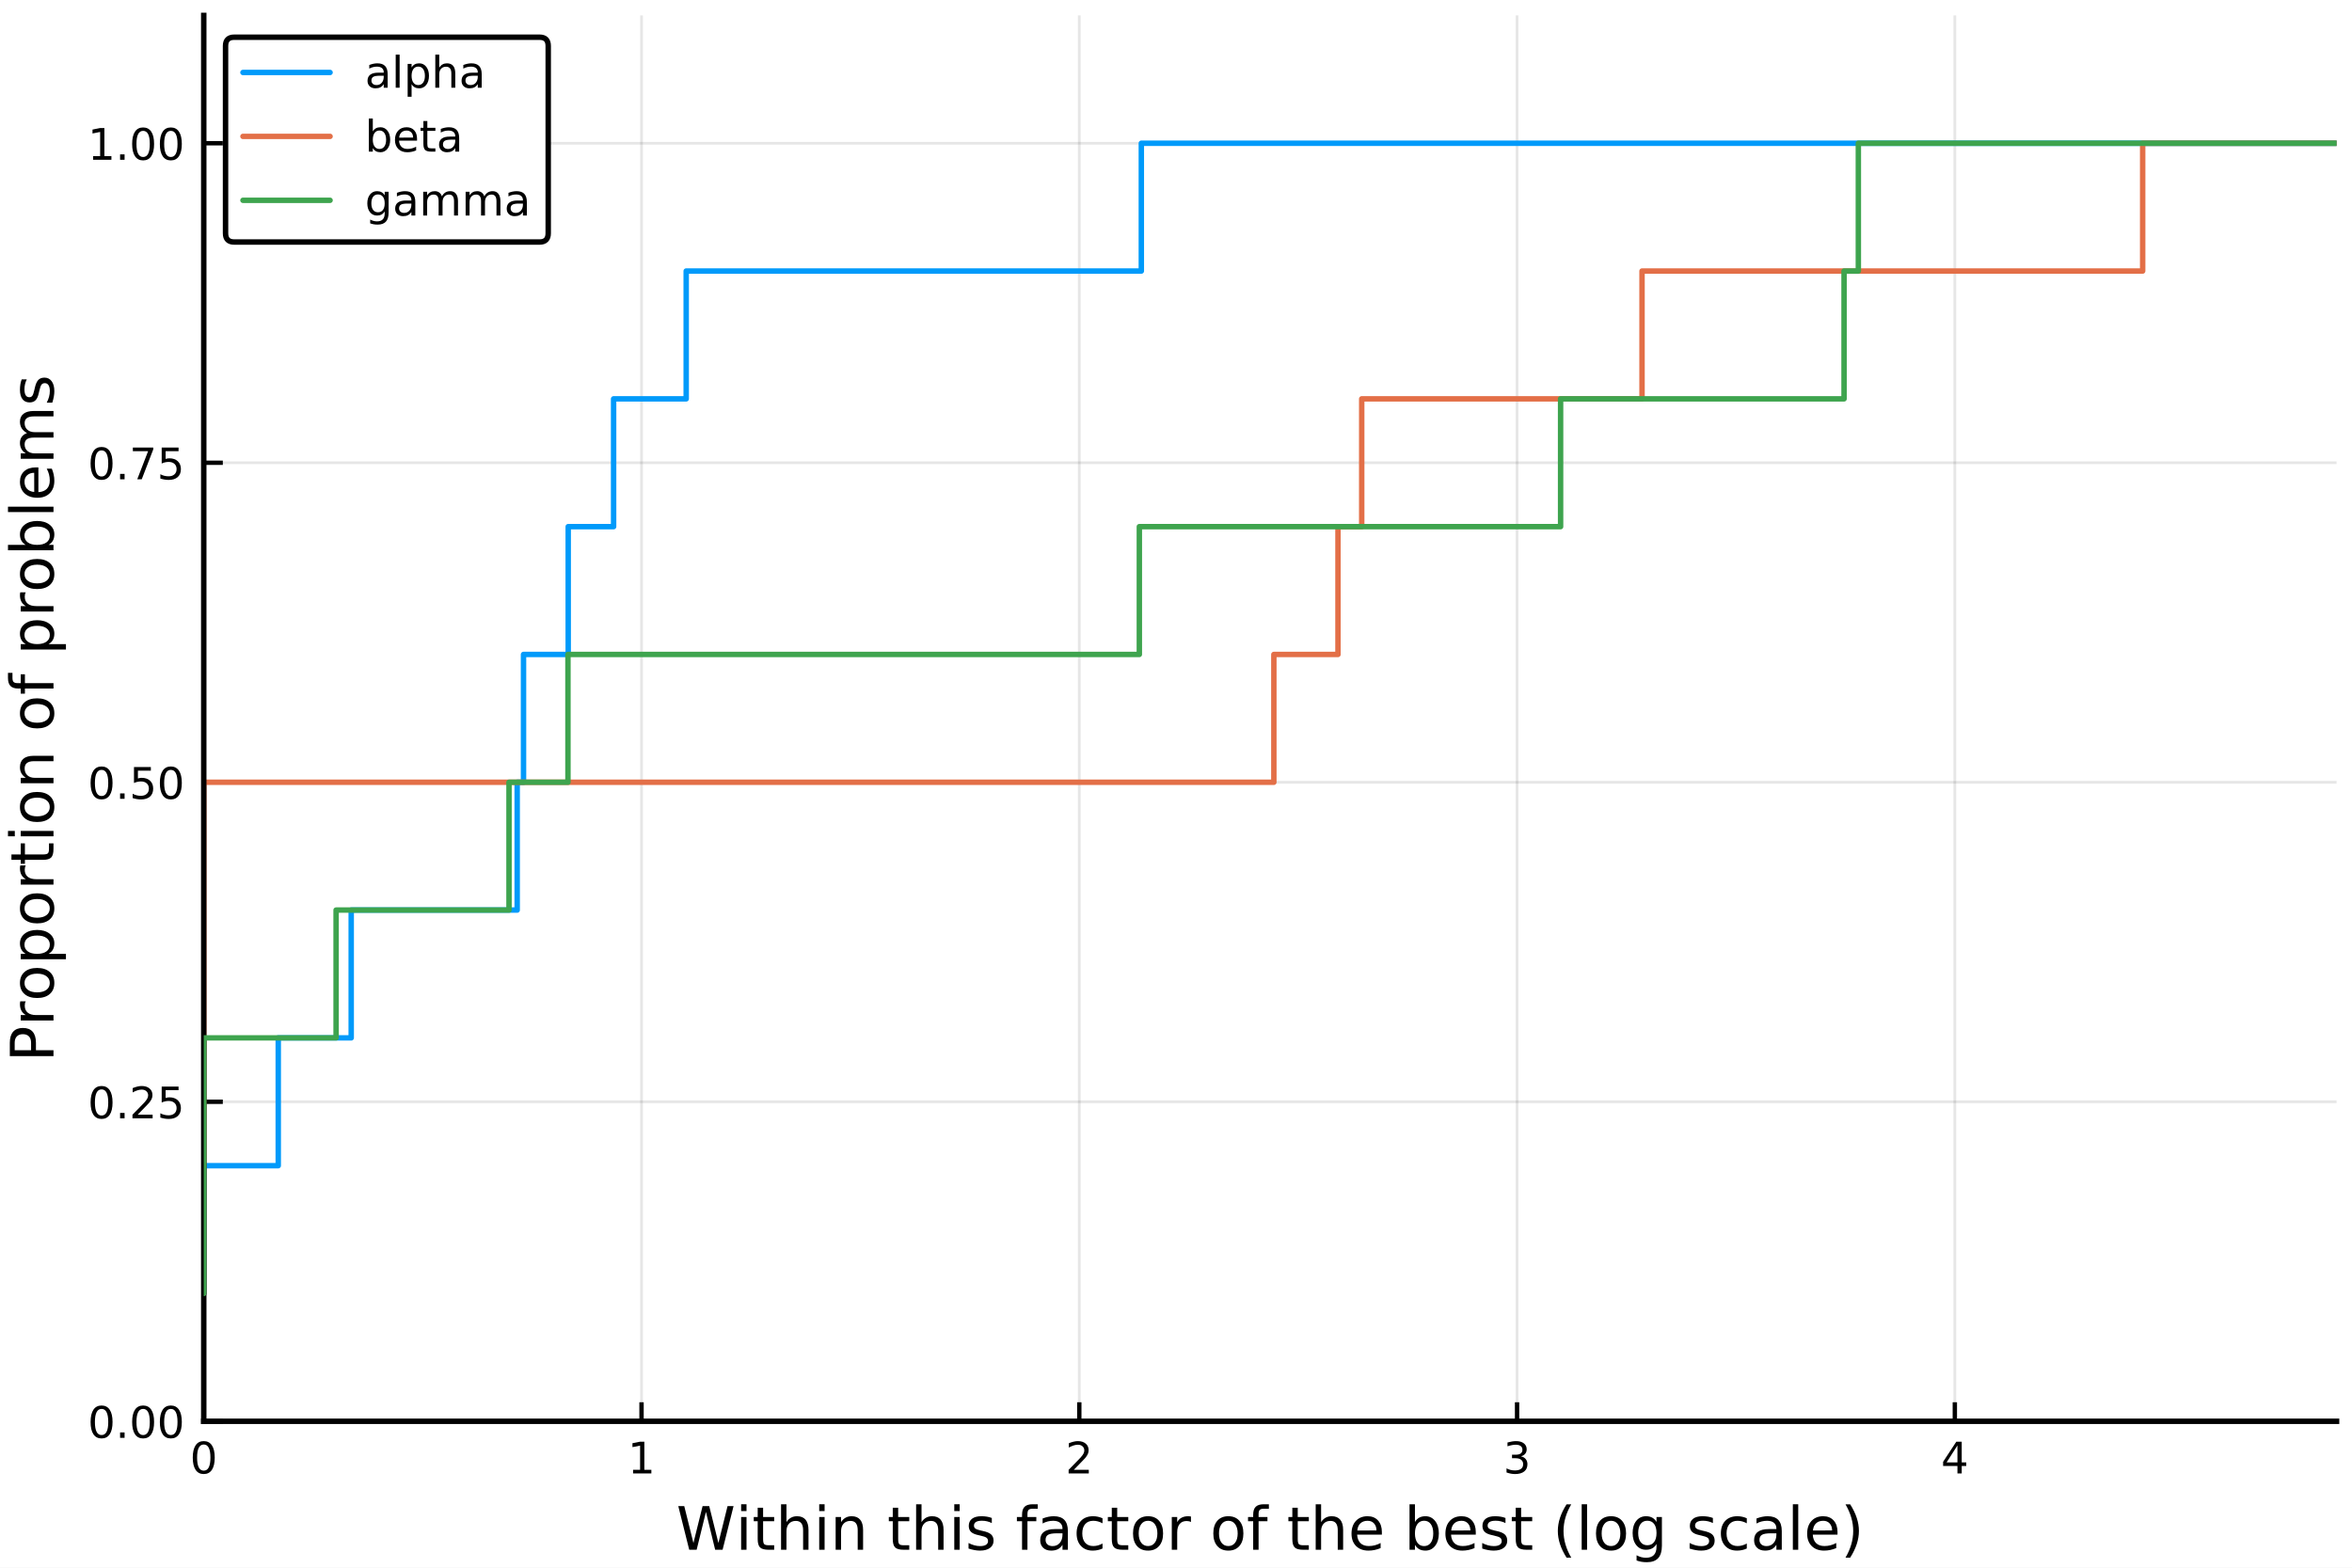
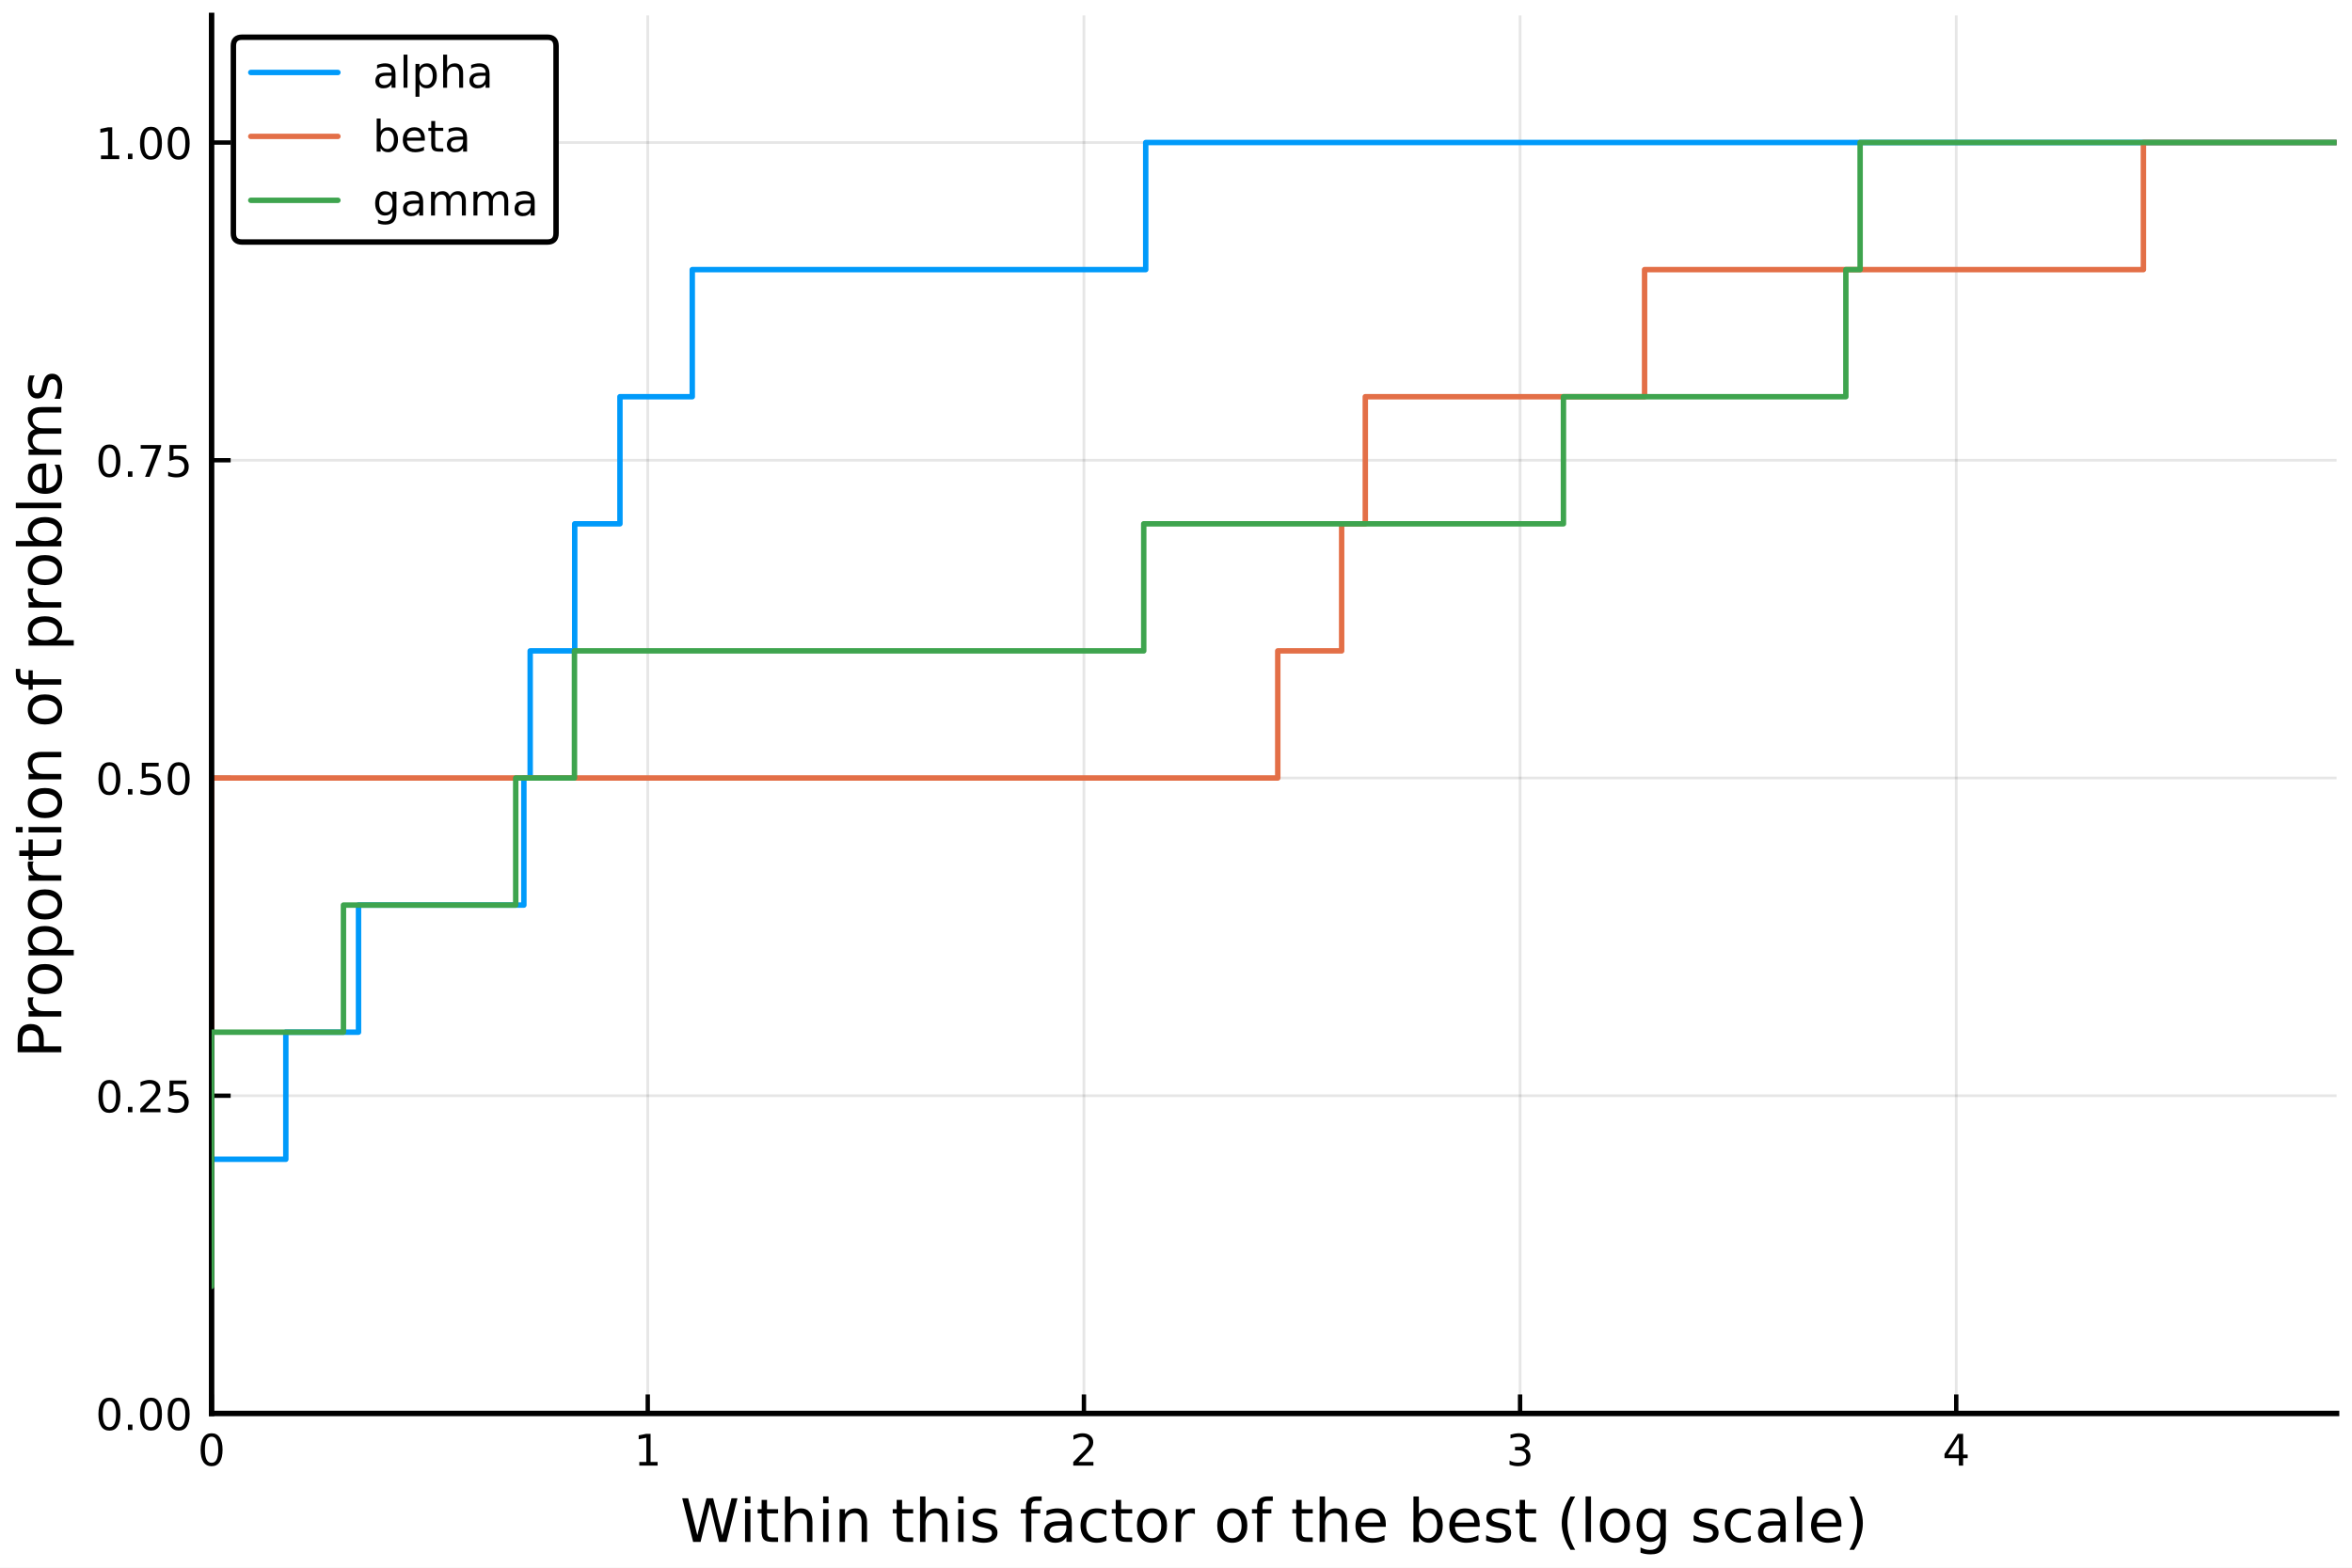
<svg xmlns="http://www.w3.org/2000/svg" xmlns:xlink="http://www.w3.org/1999/xlink" height="288pt" version="1.1" viewBox="0 0 432 288" width="432pt">
  <defs>
    <style type="text/css">
- *{stroke-linecap:butt;stroke-linejoin:round;}
+ *{stroke-linecap:butt;stroke-linejoin:round;white-space:pre;}
  </style>
  </defs>
  <g id="figure_1">
    <g id="patch_1">
      <path d="M 0 288  L 432 288  L 432 0  L 0 0  z " style="fill:#ffffff;" />
    </g>
    <g id="axes_1">
      <g id="patch_2">
-         <path d="M 37.425 261.105  L 429.165 261.105  L 429.165 2.835  L 37.425 2.835  z " style="fill:#ffffff;" />
+         <path d="M 38.865 259.665  L 429.165 259.665  L 429.165 2.835  L 38.865 2.835  z " style="fill:#ffffff;" />
      </g>
      <g id="matplotlib.axis_1">
        <g id="xtick_1">
          <g id="line2d_1">
-             <path clip-path="url(#pfef2505510)" d="M 37.425 261.105  L 37.425 2.835  " style="fill:none;stroke:#000000;stroke-linecap:square;stroke-opacity:0.1;stroke-width:0.5;" />
+             <path clip-path="url(#pbb5b14ae6d)" d="M 38.865 259.665  L 38.865 2.835  " style="fill:none;stroke:#000000;stroke-linecap:square;stroke-opacity:0.1;stroke-width:0.5;" />
          </g>
          <g id="line2d_2">
            <defs>
-               <path d="M 0 0  L 0 -3.5  " id="mc6a02412a7" style="stroke:#000000;stroke-width:0.8;" />
-             </defs>
-             <g>
-               <use style="stroke:#000000;stroke-width:0.8;" x="37.425" xlink:href="#mc6a02412a7" y="261.105" />
+               <path d="M 0 0  L 0 -3.5  " id="m6271633285" style="stroke:#000000;stroke-width:0.8;" />
+             </defs>
+             <g>
+               <use style="stroke:#000000;stroke-width:0.8;" x="38.865" xlink:href="#m6271633285" y="259.665" />
            </g>
          </g>
          <g id="text_1">
            <defs>
              <path d="M 31.781 66.406  Q 24.172 66.406 20.328 58.906  Q 16.5 51.422 16.5 36.375  Q 16.5 21.391 20.328 13.891  Q 24.172 6.391 31.781 6.391  Q 39.453 6.391 43.281 13.891  Q 47.125 21.391 47.125 36.375  Q 47.125 51.422 43.281 58.906  Q 39.453 66.406 31.781 66.406  z M 31.781 74.219  Q 44.047 74.219 50.516 64.516  Q 56.984 54.828 56.984 36.375  Q 56.984 17.969 50.516 8.266  Q 44.047 -1.422 31.781 -1.422  Q 19.531 -1.422 13.062 8.266  Q 6.594 17.969 6.594 36.375  Q 6.594 54.828 13.062 64.516  Q 19.531 74.219 31.781 74.219  z " id="DejaVuSans-48" />
            </defs>
-             <g transform="translate(34.87965 270.6841)scale(0.08 -0.08)">
+             <g transform="translate(36.31965 269.2441)scale(0.08 -0.08)">
              <use xlink:href="#DejaVuSans-48" />
            </g>
          </g>
        </g>
        <g id="xtick_2">
          <g id="line2d_3">
-             <path clip-path="url(#pfef2505510)" d="M 117.832 261.105  L 117.832 2.835  " style="fill:none;stroke:#000000;stroke-linecap:square;stroke-opacity:0.1;stroke-width:0.5;" />
+             <path clip-path="url(#pbb5b14ae6d)" d="M 118.976 259.665  L 118.976 2.835  " style="fill:none;stroke:#000000;stroke-linecap:square;stroke-opacity:0.1;stroke-width:0.5;" />
          </g>
          <g id="line2d_4">
            <g>
-               <use style="stroke:#000000;stroke-width:0.8;" x="117.832" xlink:href="#mc6a02412a7" y="261.105" />
+               <use style="stroke:#000000;stroke-width:0.8;" x="118.976" xlink:href="#m6271633285" y="259.665" />
            </g>
          </g>
          <g id="text_2">
            <defs>
              <path d="M 12.406 8.297  L 28.516 8.297  L 28.516 63.922  L 10.984 60.406  L 10.984 69.391  L 28.422 72.906  L 38.281 72.906  L 38.281 8.297  L 54.391 8.297  L 54.391 0  L 12.406 0  z " id="DejaVuSans-49" />
            </defs>
-             <g transform="translate(115.2865 270.6841)scale(0.08 -0.08)">
+             <g transform="translate(116.431 269.2441)scale(0.08 -0.08)">
              <use xlink:href="#DejaVuSans-49" />
            </g>
          </g>
        </g>
        <g id="xtick_3">
          <g id="line2d_5">
-             <path clip-path="url(#pfef2505510)" d="M 198.238 261.105  L 198.238 2.835  " style="fill:none;stroke:#000000;stroke-linecap:square;stroke-opacity:0.1;stroke-width:0.5;" />
+             <path clip-path="url(#pbb5b14ae6d)" d="M 199.087 259.665  L 199.087 2.835  " style="fill:none;stroke:#000000;stroke-linecap:square;stroke-opacity:0.1;stroke-width:0.5;" />
          </g>
          <g id="line2d_6">
            <g>
-               <use style="stroke:#000000;stroke-width:0.8;" x="198.238" xlink:href="#mc6a02412a7" y="261.105" />
+               <use style="stroke:#000000;stroke-width:0.8;" x="199.087" xlink:href="#m6271633285" y="259.665" />
            </g>
          </g>
          <g id="text_3">
            <defs>
              <path d="M 19.188 8.297  L 53.609 8.297  L 53.609 0  L 7.328 0  L 7.328 8.297  Q 12.938 14.109 22.625 23.891  Q 32.328 33.688 34.812 36.531  Q 39.547 41.844 41.422 45.531  Q 43.312 49.219 43.312 52.781  Q 43.312 58.594 39.234 62.25  Q 35.156 65.922 28.609 65.922  Q 23.969 65.922 18.812 64.312  Q 13.672 62.703 7.812 59.422  L 7.812 69.391  Q 13.766 71.781 18.938 73  Q 24.125 74.219 28.422 74.219  Q 39.75 74.219 46.484 68.547  Q 53.219 62.891 53.219 53.422  Q 53.219 48.922 51.531 44.891  Q 49.859 40.875 45.406 35.406  Q 44.188 33.984 37.641 27.219  Q 31.109 20.453 19.188 8.297  z " id="DejaVuSans-50" />
            </defs>
-             <g transform="translate(195.6934 270.6841)scale(0.08 -0.08)">
+             <g transform="translate(196.5423 269.2441)scale(0.08 -0.08)">
              <use xlink:href="#DejaVuSans-50" />
            </g>
          </g>
        </g>
        <g id="xtick_4">
          <g id="line2d_7">
-             <path clip-path="url(#pfef2505510)" d="M 278.645 261.105  L 278.645 2.835  " style="fill:none;stroke:#000000;stroke-linecap:square;stroke-opacity:0.1;stroke-width:0.5;" />
+             <path clip-path="url(#pbb5b14ae6d)" d="M 279.199 259.665  L 279.199 2.835  " style="fill:none;stroke:#000000;stroke-linecap:square;stroke-opacity:0.1;stroke-width:0.5;" />
          </g>
          <g id="line2d_8">
            <g>
-               <use style="stroke:#000000;stroke-width:0.8;" x="278.645" xlink:href="#mc6a02412a7" y="261.105" />
+               <use style="stroke:#000000;stroke-width:0.8;" x="279.199" xlink:href="#m6271633285" y="259.665" />
            </g>
          </g>
          <g id="text_4">
            <defs>
              <path d="M 40.578 39.312  Q 47.656 37.797 51.625 33  Q 55.609 28.219 55.609 21.188  Q 55.609 10.406 48.188 4.484  Q 40.766 -1.422 27.094 -1.422  Q 22.516 -1.422 17.656 -0.516  Q 12.797 0.391 7.625 2.203  L 7.625 11.719  Q 11.719 9.328 16.594 8.109  Q 21.484 6.891 26.812 6.891  Q 36.078 6.891 40.938 10.547  Q 45.797 14.203 45.797 21.188  Q 45.797 27.641 41.281 31.266  Q 36.766 34.906 28.719 34.906  L 20.219 34.906  L 20.219 43.016  L 29.109 43.016  Q 36.375 43.016 40.234 45.922  Q 44.094 48.828 44.094 54.297  Q 44.094 59.906 40.109 62.906  Q 36.141 65.922 28.719 65.922  Q 24.656 65.922 20.016 65.031  Q 15.375 64.156 9.812 62.312  L 9.812 71.094  Q 15.438 72.656 20.344 73.438  Q 25.25 74.219 29.594 74.219  Q 40.828 74.219 47.359 69.109  Q 53.906 64.016 53.906 55.328  Q 53.906 49.266 50.438 45.094  Q 46.969 40.922 40.578 39.312  z " id="DejaVuSans-51" />
            </defs>
-             <g transform="translate(276.1003 270.6841)scale(0.08 -0.08)">
+             <g transform="translate(276.6536 269.2441)scale(0.08 -0.08)">
              <use xlink:href="#DejaVuSans-51" />
            </g>
          </g>
        </g>
        <g id="xtick_5">
          <g id="line2d_9">
-             <path clip-path="url(#pfef2505510)" d="M 359.052 261.105  L 359.052 2.835  " style="fill:none;stroke:#000000;stroke-linecap:square;stroke-opacity:0.1;stroke-width:0.5;" />
+             <path clip-path="url(#pbb5b14ae6d)" d="M 359.31 259.665  L 359.31 2.835  " style="fill:none;stroke:#000000;stroke-linecap:square;stroke-opacity:0.1;stroke-width:0.5;" />
          </g>
          <g id="line2d_10">
            <g>
-               <use style="stroke:#000000;stroke-width:0.8;" x="359.052" xlink:href="#mc6a02412a7" y="261.105" />
+               <use style="stroke:#000000;stroke-width:0.8;" x="359.31" xlink:href="#m6271633285" y="259.665" />
            </g>
          </g>
          <g id="text_5">
            <defs>
              <path d="M 37.797 64.312  L 12.891 25.391  L 37.797 25.391  z M 35.203 72.906  L 47.609 72.906  L 47.609 25.391  L 58.016 25.391  L 58.016 17.188  L 47.609 17.188  L 47.609 0  L 37.797 0  L 37.797 17.188  L 4.891 17.188  L 4.891 26.703  z " id="DejaVuSans-52" />
            </defs>
-             <g transform="translate(356.5071 270.6841)scale(0.08 -0.08)">
+             <g transform="translate(356.7649 269.2441)scale(0.08 -0.08)">
              <use xlink:href="#DejaVuSans-52" />
            </g>
          </g>
        </g>
        <g id="text_6">
          <defs>
            <path d="M 3.328 72.906  L 13.281 72.906  L 28.609 11.281  L 43.891 72.906  L 54.984 72.906  L 70.312 11.281  L 85.594 72.906  L 95.609 72.906  L 77.297 0  L 64.891 0  L 49.516 63.281  L 33.984 0  L 21.578 0  z " id="DejaVuSans-87" />
            <path d="M 9.422 54.688  L 18.406 54.688  L 18.406 0  L 9.422 0  z M 9.422 75.984  L 18.406 75.984  L 18.406 64.594  L 9.422 64.594  z " id="DejaVuSans-105" />
            <path d="M 18.312 70.219  L 18.312 54.688  L 36.812 54.688  L 36.812 47.703  L 18.312 47.703  L 18.312 18.016  Q 18.312 11.328 20.141 9.422  Q 21.969 7.516 27.594 7.516  L 36.812 7.516  L 36.812 0  L 27.594 0  Q 17.188 0 13.234 3.875  Q 9.281 7.766 9.281 18.016  L 9.281 47.703  L 2.688 47.703  L 2.688 54.688  L 9.281 54.688  L 9.281 70.219  z " id="DejaVuSans-116" />
            <path d="M 54.891 33.016  L 54.891 0  L 45.906 0  L 45.906 32.719  Q 45.906 40.484 42.875 44.328  Q 39.844 48.188 33.797 48.188  Q 26.516 48.188 22.312 43.547  Q 18.109 38.922 18.109 30.906  L 18.109 0  L 9.078 0  L 9.078 75.984  L 18.109 75.984  L 18.109 46.188  Q 21.344 51.125 25.703 53.562  Q 30.078 56 35.797 56  Q 45.219 56 50.047 50.172  Q 54.891 44.344 54.891 33.016  z " id="DejaVuSans-104" />
            <path d="M 54.891 33.016  L 54.891 0  L 45.906 0  L 45.906 32.719  Q 45.906 40.484 42.875 44.328  Q 39.844 48.188 33.797 48.188  Q 26.516 48.188 22.312 43.547  Q 18.109 38.922 18.109 30.906  L 18.109 0  L 9.078 0  L 9.078 54.688  L 18.109 54.688  L 18.109 46.188  Q 21.344 51.125 25.703 53.562  Q 30.078 56 35.797 56  Q 45.219 56 50.047 50.172  Q 54.891 44.344 54.891 33.016  z " id="DejaVuSans-110" />
            <path id="DejaVuSans-32" />
            <path d="M 44.281 53.078  L 44.281 44.578  Q 40.484 46.531 36.375 47.5  Q 32.281 48.484 27.875 48.484  Q 21.188 48.484 17.844 46.438  Q 14.5 44.391 14.5 40.281  Q 14.5 37.156 16.891 35.375  Q 19.281 33.594 26.516 31.984  L 29.594 31.297  Q 39.156 29.25 43.188 25.516  Q 47.219 21.781 47.219 15.094  Q 47.219 7.469 41.188 3.016  Q 35.156 -1.422 24.609 -1.422  Q 20.219 -1.422 15.453 -0.562  Q 10.688 0.297 5.422 2  L 5.422 11.281  Q 10.406 8.688 15.234 7.391  Q 20.062 6.109 24.812 6.109  Q 31.156 6.109 34.562 8.281  Q 37.984 10.453 37.984 14.406  Q 37.984 18.062 35.516 20.016  Q 33.062 21.969 24.703 23.781  L 21.578 24.516  Q 13.234 26.266 9.516 29.906  Q 5.812 33.547 5.812 39.891  Q 5.812 47.609 11.281 51.797  Q 16.75 56 26.812 56  Q 31.781 56 36.172 55.266  Q 40.578 54.547 44.281 53.078  z " id="DejaVuSans-115" />
            <path d="M 37.109 75.984  L 37.109 68.5  L 28.516 68.5  Q 23.688 68.5 21.797 66.547  Q 19.922 64.594 19.922 59.516  L 19.922 54.688  L 34.719 54.688  L 34.719 47.703  L 19.922 47.703  L 19.922 0  L 10.891 0  L 10.891 47.703  L 2.297 47.703  L 2.297 54.688  L 10.891 54.688  L 10.891 58.5  Q 10.891 67.625 15.141 71.797  Q 19.391 75.984 28.609 75.984  z " id="DejaVuSans-102" />
            <path d="M 34.281 27.484  Q 23.391 27.484 19.188 25  Q 14.984 22.516 14.984 16.5  Q 14.984 11.719 18.141 8.906  Q 21.297 6.109 26.703 6.109  Q 34.188 6.109 38.703 11.406  Q 43.219 16.703 43.219 25.484  L 43.219 27.484  z M 52.203 31.203  L 52.203 0  L 43.219 0  L 43.219 8.297  Q 40.141 3.328 35.547 0.953  Q 30.953 -1.422 24.312 -1.422  Q 15.922 -1.422 10.953 3.297  Q 6 8.016 6 15.922  Q 6 25.141 12.172 29.828  Q 18.359 34.516 30.609 34.516  L 43.219 34.516  L 43.219 35.406  Q 43.219 41.609 39.141 45  Q 35.062 48.391 27.688 48.391  Q 23 48.391 18.547 47.266  Q 14.109 46.141 10.016 43.891  L 10.016 52.203  Q 14.938 54.109 19.578 55.047  Q 24.219 56 28.609 56  Q 40.484 56 46.344 49.844  Q 52.203 43.703 52.203 31.203  z " id="DejaVuSans-97" />
            <path d="M 48.781 52.594  L 48.781 44.188  Q 44.969 46.297 41.141 47.344  Q 37.312 48.391 33.406 48.391  Q 24.656 48.391 19.812 42.844  Q 14.984 37.312 14.984 27.297  Q 14.984 17.281 19.812 11.734  Q 24.656 6.203 33.406 6.203  Q 37.312 6.203 41.141 7.25  Q 44.969 8.297 48.781 10.406  L 48.781 2.094  Q 45.016 0.344 40.984 -0.531  Q 36.969 -1.422 32.422 -1.422  Q 20.062 -1.422 12.781 6.344  Q 5.516 14.109 5.516 27.297  Q 5.516 40.672 12.859 48.328  Q 20.219 56 33.016 56  Q 37.156 56 41.109 55.141  Q 45.062 54.297 48.781 52.594  z " id="DejaVuSans-99" />
            <path d="M 30.609 48.391  Q 23.391 48.391 19.188 42.75  Q 14.984 37.109 14.984 27.297  Q 14.984 17.484 19.156 11.844  Q 23.344 6.203 30.609 6.203  Q 37.797 6.203 41.984 11.859  Q 46.188 17.531 46.188 27.297  Q 46.188 37.016 41.984 42.703  Q 37.797 48.391 30.609 48.391  z M 30.609 56  Q 42.328 56 49.016 48.375  Q 55.719 40.766 55.719 27.297  Q 55.719 13.875 49.016 6.219  Q 42.328 -1.422 30.609 -1.422  Q 18.844 -1.422 12.172 6.219  Q 5.516 13.875 5.516 27.297  Q 5.516 40.766 12.172 48.375  Q 18.844 56 30.609 56  z " id="DejaVuSans-111" />
            <path d="M 41.109 46.297  Q 39.594 47.172 37.812 47.578  Q 36.031 48 33.891 48  Q 26.266 48 22.188 43.047  Q 18.109 38.094 18.109 28.812  L 18.109 0  L 9.078 0  L 9.078 54.688  L 18.109 54.688  L 18.109 46.188  Q 20.953 51.172 25.484 53.578  Q 30.031 56 36.531 56  Q 37.453 56 38.578 55.875  Q 39.703 55.766 41.062 55.516  z " id="DejaVuSans-114" />
            <path d="M 56.203 29.594  L 56.203 25.203  L 14.891 25.203  Q 15.484 15.922 20.484 11.062  Q 25.484 6.203 34.422 6.203  Q 39.594 6.203 44.453 7.469  Q 49.312 8.734 54.109 11.281  L 54.109 2.781  Q 49.266 0.734 44.188 -0.344  Q 39.109 -1.422 33.891 -1.422  Q 20.797 -1.422 13.156 6.188  Q 5.516 13.812 5.516 26.812  Q 5.516 40.234 12.766 48.109  Q 20.016 56 32.328 56  Q 43.359 56 49.781 48.891  Q 56.203 41.797 56.203 29.594  z M 47.219 32.234  Q 47.125 39.594 43.094 43.984  Q 39.062 48.391 32.422 48.391  Q 24.906 48.391 20.391 44.141  Q 15.875 39.891 15.188 32.172  z " id="DejaVuSans-101" />
            <path d="M 48.688 27.297  Q 48.688 37.203 44.609 42.844  Q 40.531 48.484 33.406 48.484  Q 26.266 48.484 22.188 42.844  Q 18.109 37.203 18.109 27.297  Q 18.109 17.391 22.188 11.75  Q 26.266 6.109 33.406 6.109  Q 40.531 6.109 44.609 11.75  Q 48.688 17.391 48.688 27.297  z M 18.109 46.391  Q 20.953 51.266 25.266 53.625  Q 29.594 56 35.594 56  Q 45.562 56 51.781 48.094  Q 58.016 40.188 58.016 27.297  Q 58.016 14.406 51.781 6.484  Q 45.562 -1.422 35.594 -1.422  Q 29.594 -1.422 25.266 0.953  Q 20.953 3.328 18.109 8.203  L 18.109 0  L 9.078 0  L 9.078 75.984  L 18.109 75.984  z " id="DejaVuSans-98" />
            <path d="M 31 75.875  Q 24.469 64.656 21.281 53.656  Q 18.109 42.672 18.109 31.391  Q 18.109 20.125 21.312 9.062  Q 24.516 -2 31 -13.188  L 23.188 -13.188  Q 15.875 -1.703 12.234 9.375  Q 8.594 20.453 8.594 31.391  Q 8.594 42.281 12.203 53.312  Q 15.828 64.359 23.188 75.875  z " id="DejaVuSans-40" />
            <path d="M 9.422 75.984  L 18.406 75.984  L 18.406 0  L 9.422 0  z " id="DejaVuSans-108" />
            <path d="M 45.406 27.984  Q 45.406 37.75 41.375 43.109  Q 37.359 48.484 30.078 48.484  Q 22.859 48.484 18.828 43.109  Q 14.797 37.75 14.797 27.984  Q 14.797 18.266 18.828 12.891  Q 22.859 7.516 30.078 7.516  Q 37.359 7.516 41.375 12.891  Q 45.406 18.266 45.406 27.984  z M 54.391 6.781  Q 54.391 -7.172 48.188 -13.984  Q 42 -20.797 29.203 -20.797  Q 24.469 -20.797 20.266 -20.094  Q 16.062 -19.391 12.109 -17.922  L 12.109 -9.188  Q 16.062 -11.328 19.922 -12.344  Q 23.781 -13.375 27.781 -13.375  Q 36.625 -13.375 41.016 -8.766  Q 45.406 -4.156 45.406 5.172  L 45.406 9.625  Q 42.625 4.781 38.281 2.391  Q 33.938 0 27.875 0  Q 17.828 0 11.672 7.656  Q 5.516 15.328 5.516 27.984  Q 5.516 40.672 11.672 48.328  Q 17.828 56 27.875 56  Q 33.938 56 38.281 53.609  Q 42.625 51.219 45.406 46.391  L 45.406 54.688  L 54.391 54.688  z " id="DejaVuSans-103" />
            <path d="M 8.016 75.875  L 15.828 75.875  Q 23.141 64.359 26.781 53.312  Q 30.422 42.281 30.422 31.391  Q 30.422 20.453 26.781 9.375  Q 23.141 -1.703 15.828 -13.188  L 8.016 -13.188  Q 14.5 -2 17.703 9.062  Q 20.906 20.125 20.906 31.391  Q 20.906 42.672 17.703 53.656  Q 14.5 64.656 8.016 75.875  z " id="DejaVuSans-41" />
          </defs>
-           <g transform="translate(124.218 284.7061)scale(0.11 -0.11)">
+           <g transform="translate(124.938 283.2661)scale(0.11 -0.11)">
            <use xlink:href="#DejaVuSans-87" />
            <use x="98.846" xlink:href="#DejaVuSans-105" />
            <use x="126.629" xlink:href="#DejaVuSans-116" />
            <use x="165.838" xlink:href="#DejaVuSans-104" />
            <use x="229.217" xlink:href="#DejaVuSans-105" />
            <use x="257" xlink:href="#DejaVuSans-110" />
            <use x="320.379" xlink:href="#DejaVuSans-32" />
            <use x="352.166" xlink:href="#DejaVuSans-116" />
            <use x="391.375" xlink:href="#DejaVuSans-104" />
            <use x="454.754" xlink:href="#DejaVuSans-105" />
            <use x="482.537" xlink:href="#DejaVuSans-115" />
            <use x="534.637" xlink:href="#DejaVuSans-32" />
            <use x="566.424" xlink:href="#DejaVuSans-102" />
            <use x="601.629" xlink:href="#DejaVuSans-97" />
            <use x="662.908" xlink:href="#DejaVuSans-99" />
            <use x="717.889" xlink:href="#DejaVuSans-116" />
            <use x="757.098" xlink:href="#DejaVuSans-111" />
            <use x="818.279" xlink:href="#DejaVuSans-114" />
            <use x="859.393" xlink:href="#DejaVuSans-32" />
            <use x="891.18" xlink:href="#DejaVuSans-111" />
            <use x="952.361" xlink:href="#DejaVuSans-102" />
            <use x="987.566" xlink:href="#DejaVuSans-32" />
            <use x="1019.354" xlink:href="#DejaVuSans-116" />
            <use x="1058.562" xlink:href="#DejaVuSans-104" />
            <use x="1121.941" xlink:href="#DejaVuSans-101" />
            <use x="1183.465" xlink:href="#DejaVuSans-32" />
            <use x="1215.252" xlink:href="#DejaVuSans-98" />
            <use x="1278.729" xlink:href="#DejaVuSans-101" />
            <use x="1340.252" xlink:href="#DejaVuSans-115" />
            <use x="1392.352" xlink:href="#DejaVuSans-116" />
            <use x="1431.561" xlink:href="#DejaVuSans-32" />
            <use x="1463.348" xlink:href="#DejaVuSans-40" />
            <use x="1502.361" xlink:href="#DejaVuSans-108" />
            <use x="1530.145" xlink:href="#DejaVuSans-111" />
            <use x="1591.326" xlink:href="#DejaVuSans-103" />
            <use x="1654.803" xlink:href="#DejaVuSans-32" />
            <use x="1686.59" xlink:href="#DejaVuSans-115" />
            <use x="1738.689" xlink:href="#DejaVuSans-99" />
            <use x="1793.67" xlink:href="#DejaVuSans-97" />
            <use x="1854.949" xlink:href="#DejaVuSans-108" />
            <use x="1882.732" xlink:href="#DejaVuSans-101" />
            <use x="1944.256" xlink:href="#DejaVuSans-41" />
          </g>
        </g>
      </g>
      <g id="matplotlib.axis_2">
        <g id="ytick_1">
          <g id="line2d_11">
-             <path clip-path="url(#pfef2505510)" d="M 37.425 261.105  L 429.165 261.105  " style="fill:none;stroke:#000000;stroke-linecap:square;stroke-opacity:0.1;stroke-width:0.5;" />
+             <path clip-path="url(#pbb5b14ae6d)" d="M 38.865 259.665  L 429.165 259.665  " style="fill:none;stroke:#000000;stroke-linecap:square;stroke-opacity:0.1;stroke-width:0.5;" />
          </g>
          <g id="line2d_12">
            <defs>
-               <path d="M 0 0  L 3.5 0  " id="mbf76d30f44" style="stroke:#000000;stroke-width:0.8;" />
-             </defs>
-             <g>
-               <use style="stroke:#000000;stroke-width:0.8;" x="37.425" xlink:href="#mbf76d30f44" y="261.105" />
+               <path d="M 0 0  L 3.5 0  " id="mc1e28eff11" style="stroke:#000000;stroke-width:0.8;" />
+             </defs>
+             <g>
+               <use style="stroke:#000000;stroke-width:0.8;" x="38.865" xlink:href="#mc1e28eff11" y="259.665" />
            </g>
          </g>
          <g id="text_7">
            <defs>
              <path d="M 10.688 12.406  L 21 12.406  L 21 0  L 10.688 0  z " id="DejaVuSans-46" />
            </defs>
-             <g transform="translate(16.11215 264.1447)scale(0.08 -0.08)">
+             <g transform="translate(17.55215 262.7047)scale(0.08 -0.08)">
              <use xlink:href="#DejaVuSans-48" />
              <use x="63.623" xlink:href="#DejaVuSans-46" />
              <use x="95.41" xlink:href="#DejaVuSans-48" />
              <use x="159.033" xlink:href="#DejaVuSans-48" />
            </g>
          </g>
        </g>
        <g id="ytick_2">
          <g id="line2d_13">
-             <path clip-path="url(#pfef2505510)" d="M 37.425 202.407  L 429.165 202.407  " style="fill:none;stroke:#000000;stroke-linecap:square;stroke-opacity:0.1;stroke-width:0.5;" />
+             <path clip-path="url(#pbb5b14ae6d)" d="M 38.865 201.295  L 429.165 201.295  " style="fill:none;stroke:#000000;stroke-linecap:square;stroke-opacity:0.1;stroke-width:0.5;" />
          </g>
          <g id="line2d_14">
            <g>
-               <use style="stroke:#000000;stroke-width:0.8;" x="37.425" xlink:href="#mbf76d30f44" y="202.407" />
+               <use style="stroke:#000000;stroke-width:0.8;" x="38.865" xlink:href="#mc1e28eff11" y="201.295" />
            </g>
          </g>
          <g id="text_8">
            <defs>
              <path d="M 10.797 72.906  L 49.516 72.906  L 49.516 64.594  L 19.828 64.594  L 19.828 46.734  Q 21.969 47.469 24.109 47.828  Q 26.266 48.188 28.422 48.188  Q 40.625 48.188 47.75 41.5  Q 54.891 34.812 54.891 23.391  Q 54.891 11.625 47.562 5.094  Q 40.234 -1.422 26.906 -1.422  Q 22.312 -1.422 17.547 -0.641  Q 12.797 0.141 7.719 1.703  L 7.719 11.625  Q 12.109 9.234 16.797 8.062  Q 21.484 6.891 26.703 6.891  Q 35.156 6.891 40.078 11.328  Q 45.016 15.766 45.016 23.391  Q 45.016 31 40.078 35.438  Q 35.156 39.891 26.703 39.891  Q 22.75 39.891 18.812 39.016  Q 14.891 38.141 10.797 36.281  z " id="DejaVuSans-53" />
            </defs>
-             <g transform="translate(16.11215 205.4468)scale(0.08 -0.08)">
+             <g transform="translate(17.55215 204.3341)scale(0.08 -0.08)">
              <use xlink:href="#DejaVuSans-48" />
              <use x="63.623" xlink:href="#DejaVuSans-46" />
              <use x="95.41" xlink:href="#DejaVuSans-50" />
              <use x="159.033" xlink:href="#DejaVuSans-53" />
            </g>
          </g>
        </g>
        <g id="ytick_3">
          <g id="line2d_15">
-             <path clip-path="url(#pfef2505510)" d="M 37.425 143.71  L 429.165 143.71  " style="fill:none;stroke:#000000;stroke-linecap:square;stroke-opacity:0.1;stroke-width:0.5;" />
+             <path clip-path="url(#pbb5b14ae6d)" d="M 38.865 142.924  L 429.165 142.924  " style="fill:none;stroke:#000000;stroke-linecap:square;stroke-opacity:0.1;stroke-width:0.5;" />
          </g>
          <g id="line2d_16">
            <g>
-               <use style="stroke:#000000;stroke-width:0.8;" x="37.425" xlink:href="#mbf76d30f44" y="143.71" />
+               <use style="stroke:#000000;stroke-width:0.8;" x="38.865" xlink:href="#mc1e28eff11" y="142.924" />
            </g>
          </g>
          <g id="text_9">
-             <g transform="translate(16.11215 146.749)scale(0.08 -0.08)">
+             <g transform="translate(17.55215 145.9635)scale(0.08 -0.08)">
              <use xlink:href="#DejaVuSans-48" />
              <use x="63.623" xlink:href="#DejaVuSans-46" />
              <use x="95.41" xlink:href="#DejaVuSans-53" />
              <use x="159.033" xlink:href="#DejaVuSans-48" />
            </g>
          </g>
        </g>
        <g id="ytick_4">
          <g id="line2d_17">
-             <path clip-path="url(#pfef2505510)" d="M 37.425 85.012  L 429.165 85.012  " style="fill:none;stroke:#000000;stroke-linecap:square;stroke-opacity:0.1;stroke-width:0.5;" />
+             <path clip-path="url(#pbb5b14ae6d)" d="M 38.865 84.554  L 429.165 84.554  " style="fill:none;stroke:#000000;stroke-linecap:square;stroke-opacity:0.1;stroke-width:0.5;" />
          </g>
          <g id="line2d_18">
            <g>
-               <use style="stroke:#000000;stroke-width:0.8;" x="37.425" xlink:href="#mbf76d30f44" y="85.012" />
+               <use style="stroke:#000000;stroke-width:0.8;" x="38.865" xlink:href="#mc1e28eff11" y="84.554" />
            </g>
          </g>
          <g id="text_10">
            <defs>
              <path d="M 8.203 72.906  L 55.078 72.906  L 55.078 68.703  L 28.609 0  L 18.312 0  L 43.219 64.594  L 8.203 64.594  z " id="DejaVuSans-55" />
            </defs>
-             <g transform="translate(16.11215 88.05106)scale(0.08 -0.08)">
+             <g transform="translate(17.55215 87.59288)scale(0.08 -0.08)">
              <use xlink:href="#DejaVuSans-48" />
              <use x="63.623" xlink:href="#DejaVuSans-46" />
              <use x="95.41" xlink:href="#DejaVuSans-55" />
              <use x="159.033" xlink:href="#DejaVuSans-53" />
            </g>
          </g>
        </g>
        <g id="ytick_5">
          <g id="line2d_19">
-             <path clip-path="url(#pfef2505510)" d="M 37.425 26.314  L 429.165 26.314  " style="fill:none;stroke:#000000;stroke-linecap:square;stroke-opacity:0.1;stroke-width:0.5;" />
+             <path clip-path="url(#pbb5b14ae6d)" d="M 38.865 26.183  L 429.165 26.183  " style="fill:none;stroke:#000000;stroke-linecap:square;stroke-opacity:0.1;stroke-width:0.5;" />
          </g>
          <g id="line2d_20">
            <g>
-               <use style="stroke:#000000;stroke-width:0.8;" x="37.425" xlink:href="#mbf76d30f44" y="26.314" />
+               <use style="stroke:#000000;stroke-width:0.8;" x="38.865" xlink:href="#mc1e28eff11" y="26.183" />
            </g>
          </g>
          <g id="text_11">
-             <g transform="translate(16.11215 29.35318)scale(0.08 -0.08)">
+             <g transform="translate(17.55215 29.22227)scale(0.08 -0.08)">
              <use xlink:href="#DejaVuSans-49" />
              <use x="63.623" xlink:href="#DejaVuSans-46" />
              <use x="95.41" xlink:href="#DejaVuSans-48" />
              <use x="159.033" xlink:href="#DejaVuSans-48" />
            </g>
          </g>
        </g>
        <g id="text_12">
          <defs>
            <path d="M 19.672 64.797  L 19.672 37.406  L 32.078 37.406  Q 38.969 37.406 42.719 40.969  Q 46.484 44.531 46.484 51.125  Q 46.484 57.672 42.719 61.234  Q 38.969 64.797 32.078 64.797  z M 9.812 72.906  L 32.078 72.906  Q 44.344 72.906 50.609 67.359  Q 56.891 61.812 56.891 51.125  Q 56.891 40.328 50.609 34.812  Q 44.344 29.297 32.078 29.297  L 19.672 29.297  L 19.672 0  L 9.812 0  z " id="DejaVuSans-80" />
            <path d="M 18.109 8.203  L 18.109 -20.797  L 9.078 -20.797  L 9.078 54.688  L 18.109 54.688  L 18.109 46.391  Q 20.953 51.266 25.266 53.625  Q 29.594 56 35.594 56  Q 45.562 56 51.781 48.094  Q 58.016 40.188 58.016 27.297  Q 58.016 14.406 51.781 6.484  Q 45.562 -1.422 35.594 -1.422  Q 29.594 -1.422 25.266 0.953  Q 20.953 3.328 18.109 8.203  z M 48.688 27.297  Q 48.688 37.203 44.609 42.844  Q 40.531 48.484 33.406 48.484  Q 26.266 48.484 22.188 42.844  Q 18.109 37.203 18.109 27.297  Q 18.109 17.391 22.188 11.75  Q 26.266 6.109 33.406 6.109  Q 40.531 6.109 44.609 11.75  Q 48.688 17.391 48.688 27.297  z " id="DejaVuSans-112" />
            <path d="M 52 44.188  Q 55.375 50.25 60.062 53.125  Q 64.75 56 71.094 56  Q 79.641 56 84.281 50.016  Q 88.922 44.047 88.922 33.016  L 88.922 0  L 79.891 0  L 79.891 32.719  Q 79.891 40.578 77.094 44.375  Q 74.312 48.188 68.609 48.188  Q 61.625 48.188 57.562 43.547  Q 53.516 38.922 53.516 30.906  L 53.516 0  L 44.484 0  L 44.484 32.719  Q 44.484 40.625 41.703 44.406  Q 38.922 48.188 33.109 48.188  Q 26.219 48.188 22.156 43.531  Q 18.109 38.875 18.109 30.906  L 18.109 0  L 9.078 0  L 9.078 54.688  L 18.109 54.688  L 18.109 46.188  Q 21.188 51.219 25.484 53.609  Q 29.781 56 35.688 56  Q 41.656 56 45.828 52.969  Q 50 49.953 52 44.188  z " id="DejaVuSans-109" />
          </defs>
-           <g transform="translate(9.824489 195.1031)rotate(-90)scale(0.11 -0.11)">
+           <g transform="translate(11.26449 194.3831)rotate(-90)scale(0.11 -0.11)">
            <use xlink:href="#DejaVuSans-80" />
            <use x="60.287" xlink:href="#DejaVuSans-114" />
            <use x="101.369" xlink:href="#DejaVuSans-111" />
            <use x="162.551" xlink:href="#DejaVuSans-112" />
            <use x="226.027" xlink:href="#DejaVuSans-111" />
            <use x="287.209" xlink:href="#DejaVuSans-114" />
            <use x="328.322" xlink:href="#DejaVuSans-116" />
            <use x="367.531" xlink:href="#DejaVuSans-105" />
            <use x="395.314" xlink:href="#DejaVuSans-111" />
            <use x="456.496" xlink:href="#DejaVuSans-110" />
            <use x="519.875" xlink:href="#DejaVuSans-32" />
            <use x="551.662" xlink:href="#DejaVuSans-111" />
            <use x="612.844" xlink:href="#DejaVuSans-102" />
            <use x="648.049" xlink:href="#DejaVuSans-32" />
            <use x="679.836" xlink:href="#DejaVuSans-112" />
            <use x="743.312" xlink:href="#DejaVuSans-114" />
            <use x="784.395" xlink:href="#DejaVuSans-111" />
            <use x="845.576" xlink:href="#DejaVuSans-98" />
            <use x="909.053" xlink:href="#DejaVuSans-108" />
            <use x="936.836" xlink:href="#DejaVuSans-101" />
            <use x="998.359" xlink:href="#DejaVuSans-109" />
            <use x="1095.771" xlink:href="#DejaVuSans-115" />
          </g>
        </g>
      </g>
      <g id="line2d_21">
-         <path clip-path="url(#pfef2505510)" d="M 37.425 237.626  L 37.425 237.626  L 37.425 214.147  L 51.108 214.147  L 51.108 190.668  L 64.508 190.668  L 64.508 167.189  L 94.993 167.189  L 94.993 143.71  L 96.156 143.71  L 96.156 120.23  L 104.366 120.23  L 104.366 96.751  L 112.703 96.751  L 112.703 73.272  L 126.036 73.272  L 126.036 49.793  L 209.632 49.793  L 209.632 26.314  L 433 26.314  " style="fill:none;stroke:#009afa;stroke-linecap:round;" />
+         <path clip-path="url(#pbb5b14ae6d)" d="M 38.865 236.317  L 38.865 236.317  L 38.865 212.969  L 52.498 212.969  L 52.498 189.621  L 65.849 189.621  L 65.849 166.272  L 96.221 166.272  L 96.221 142.924  L 97.38 142.924  L 97.38 119.576  L 105.56 119.576  L 105.56 96.228  L 113.867 96.228  L 113.867 72.879  L 127.151 72.879  L 127.151 49.531  L 210.439 49.531  L 210.439 26.183  L 433 26.183  " style="fill:none;stroke:#009afa;stroke-linecap:round;" />
      </g>
      <g id="line2d_22">
-         <path clip-path="url(#pfef2505510)" d="M 37.425 237.626  L 37.425 237.626  L 37.425 214.147  L 37.425 214.147  L 37.425 190.668  L 37.425 190.668  L 37.425 167.189  L 37.425 167.189  L 37.425 143.71  L 233.973 143.71  L 233.973 120.23  L 245.75 120.23  L 245.75 96.751  L 250.111 96.751  L 250.111 73.272  L 301.596 73.272  L 301.596 49.793  L 393.553 49.793  L 393.553 26.314  L 433 26.314  " style="fill:none;stroke:#e36f47;stroke-linecap:round;" />
+         <path clip-path="url(#pbb5b14ae6d)" d="M 38.865 236.317  L 38.865 236.317  L 38.865 212.969  L 38.865 212.969  L 38.865 189.621  L 38.865 189.621  L 38.865 166.272  L 38.865 166.272  L 38.865 142.924  L 234.69 142.924  L 234.69 119.576  L 246.424 119.576  L 246.424 96.228  L 250.769 96.228  L 250.769 72.879  L 302.065 72.879  L 302.065 49.531  L 393.683 49.531  L 393.683 26.183  L 433 26.183  " style="fill:none;stroke:#e36f47;stroke-linecap:round;" />
      </g>
      <g id="patch_3">
-         <path d="M 37.425 261.105  L 37.425 2.835  " style="fill:none;stroke:#000000;stroke-linecap:square;stroke-linejoin:miter;" />
+         <path d="M 38.865 259.665  L 38.865 2.835  " style="fill:none;stroke:#000000;stroke-linecap:square;stroke-linejoin:miter;" />
      </g>
      <g id="patch_4">
-         <path d="M 37.425 261.105  L 429.165 261.105  " style="fill:none;stroke:#000000;stroke-linecap:square;stroke-linejoin:miter;" />
+         <path d="M 38.865 259.665  L 429.165 259.665  " style="fill:none;stroke:#000000;stroke-linecap:square;stroke-linejoin:miter;" />
      </g>
      <g id="line2d_23">
-         <path clip-path="url(#pfef2505510)" d="M 37.425 237.626  L 37.425 237.626  L 37.425 214.147  L 37.425 214.147  L 37.425 190.668  L 61.732 190.668  L 61.732 167.189  L 93.491 167.189  L 93.491 143.71  L 104.318 143.71  L 104.318 120.23  L 209.266 120.23  L 209.266 96.751  L 286.64 96.751  L 286.64 73.272  L 338.704 73.272  L 338.704 49.793  L 341.33 49.793  L 341.33 26.314  L 433 26.314  " style="fill:none;stroke:#3ea44e;stroke-linecap:round;" />
+         <path clip-path="url(#pbb5b14ae6d)" d="M 38.865 236.317  L 38.865 236.317  L 38.865 212.969  L 38.865 212.969  L 38.865 189.621  L 63.083 189.621  L 63.083 166.272  L 94.725 166.272  L 94.725 142.924  L 105.513 142.924  L 105.513 119.576  L 210.074 119.576  L 210.074 96.228  L 287.164 96.228  L 287.164 72.879  L 339.037 72.879  L 339.037 49.531  L 341.653 49.531  L 341.653 26.183  L 433 26.183  " style="fill:none;stroke:#3ea44e;stroke-linecap:round;" />
      </g>
      <g id="legend_1">
        <g id="patch_5">
-           <path d="M 43.025 44.462  L 99.093 44.462  Q 100.693 44.462 100.693 42.862  L 100.693 8.435  Q 100.693 6.835 99.093 6.835  L 43.025 6.835  Q 41.425 6.835 41.425 8.435  L 41.425 42.862  Q 41.425 44.462 43.025 44.462  z " style="fill:#ffffff;stroke:#000000;stroke-linejoin:miter;" />
+           <path d="M 44.465 44.462  L 100.533 44.462  Q 102.133 44.462 102.133 42.862  L 102.133 8.435  Q 102.133 6.835 100.533 6.835  L 44.465 6.835  Q 42.865 6.835 42.865 8.435  L 42.865 42.862  Q 42.865 44.462 44.465 44.462  z " style="fill:#ffffff;stroke:#000000;stroke-linejoin:miter;" />
        </g>
        <g id="line2d_24">
-           <path d="M 44.625 13.313  L 60.625 13.313  " style="fill:none;stroke:#009afa;stroke-linecap:round;" />
+           <path d="M 46.065 13.313  L 62.065 13.313  " style="fill:none;stroke:#009afa;stroke-linecap:round;" />
        </g>
        <g id="line2d_25" />
        <g id="text_13">
-           <g transform="translate(67.02465 16.1134)scale(0.08 -0.08)">
+           <g transform="translate(68.46465 16.1134)scale(0.08 -0.08)">
            <use xlink:href="#DejaVuSans-97" />
            <use x="61.279" xlink:href="#DejaVuSans-108" />
            <use x="89.062" xlink:href="#DejaVuSans-112" />
            <use x="152.539" xlink:href="#DejaVuSans-104" />
            <use x="215.918" xlink:href="#DejaVuSans-97" />
          </g>
        </g>
        <g id="line2d_26">
-           <path d="M 44.625 25.056  L 60.625 25.056  " style="fill:none;stroke:#e36f47;stroke-linecap:round;" />
+           <path d="M 46.065 25.056  L 62.065 25.056  " style="fill:none;stroke:#e36f47;stroke-linecap:round;" />
        </g>
        <g id="line2d_27" />
        <g id="text_14">
-           <g transform="translate(67.02465 27.8559)scale(0.08 -0.08)">
+           <g transform="translate(68.46465 27.8559)scale(0.08 -0.08)">
            <use xlink:href="#DejaVuSans-98" />
            <use x="63.477" xlink:href="#DejaVuSans-101" />
            <use x="125" xlink:href="#DejaVuSans-116" />
            <use x="164.209" xlink:href="#DejaVuSans-97" />
          </g>
        </g>
        <g id="line2d_28">
-           <path d="M 44.625 36.798  L 60.625 36.798  " style="fill:none;stroke:#3ea44e;stroke-linecap:round;" />
+           <path d="M 46.065 36.798  L 62.065 36.798  " style="fill:none;stroke:#3ea44e;stroke-linecap:round;" />
        </g>
        <g id="line2d_29" />
        <g id="text_15">
-           <g transform="translate(67.02465 39.5984)scale(0.08 -0.08)">
+           <g transform="translate(68.46465 39.5984)scale(0.08 -0.08)">
            <use xlink:href="#DejaVuSans-103" />
            <use x="63.477" xlink:href="#DejaVuSans-97" />
            <use x="124.756" xlink:href="#DejaVuSans-109" />
            <use x="222.168" xlink:href="#DejaVuSans-109" />
            <use x="319.58" xlink:href="#DejaVuSans-97" />
          </g>
        </g>
      </g>
    </g>
  </g>
  <defs>
-     <clipPath id="pfef2505510">
-       <rect height="258.271" width="391.741" x="37.425" y="2.835" />
+     <clipPath id="pbb5b14ae6d">
+       <rect height="256.831" width="390.301" x="38.865" y="2.835" />
    </clipPath>
  </defs>
</svg>
